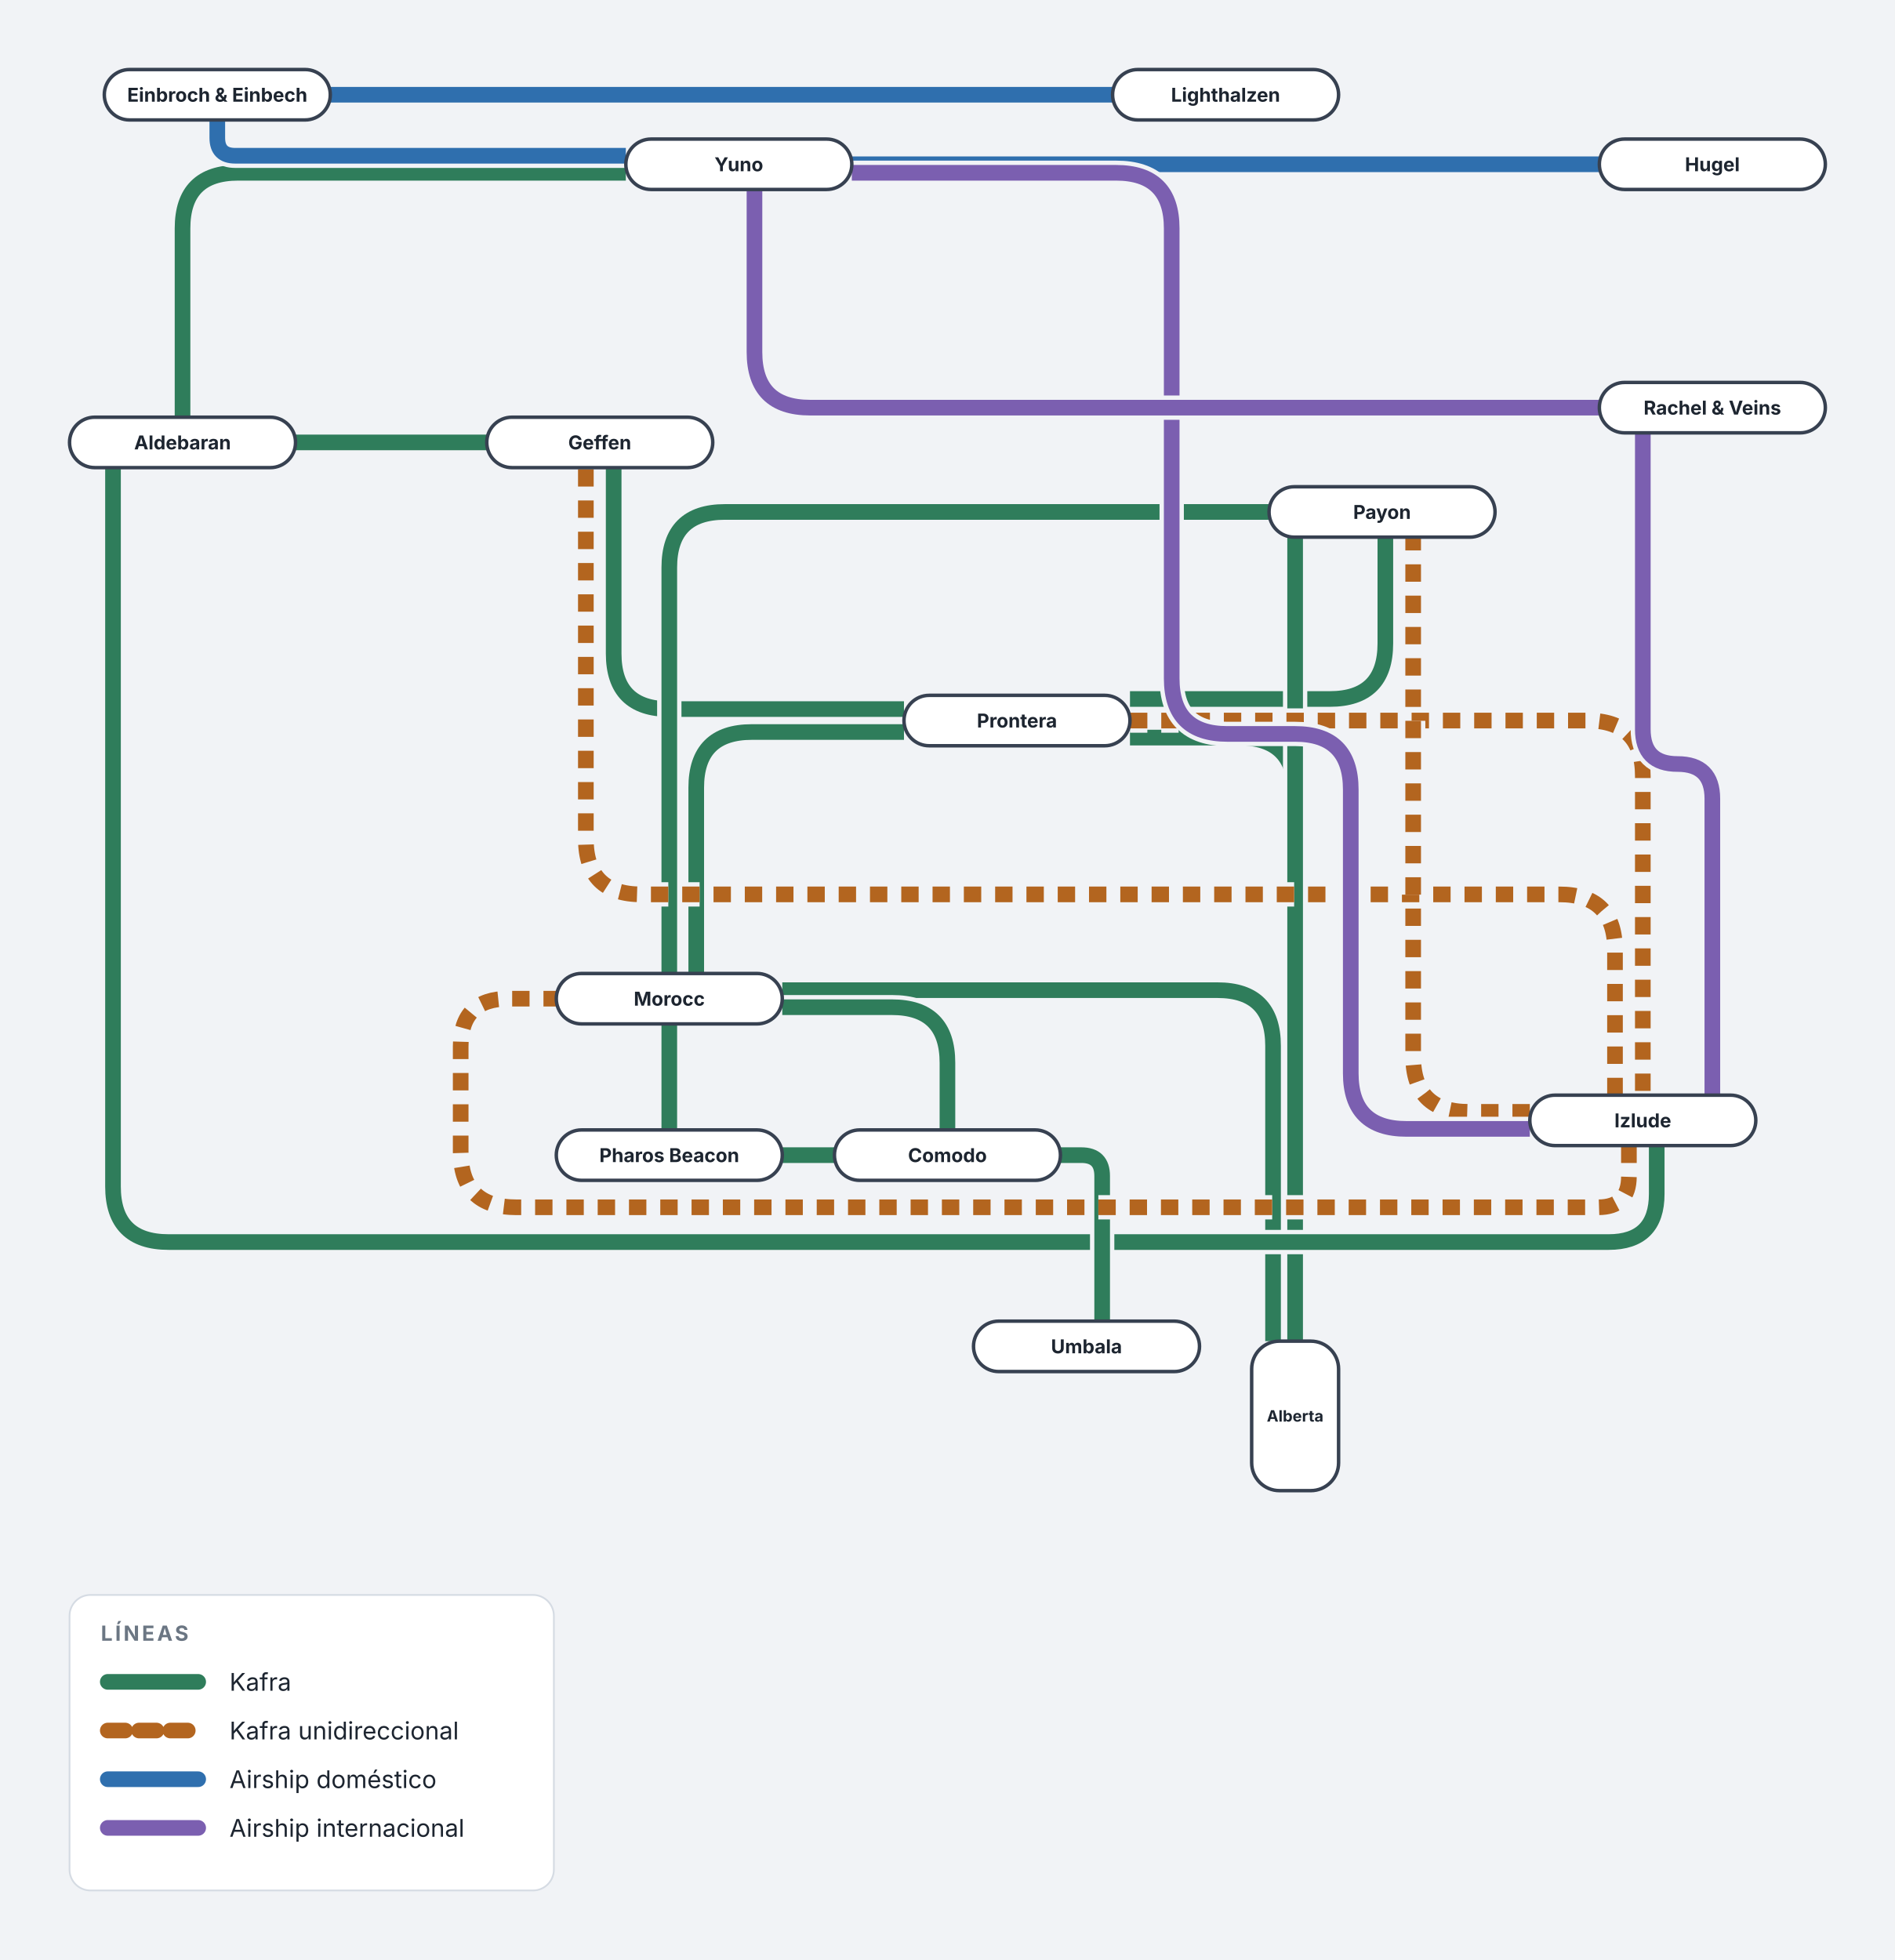
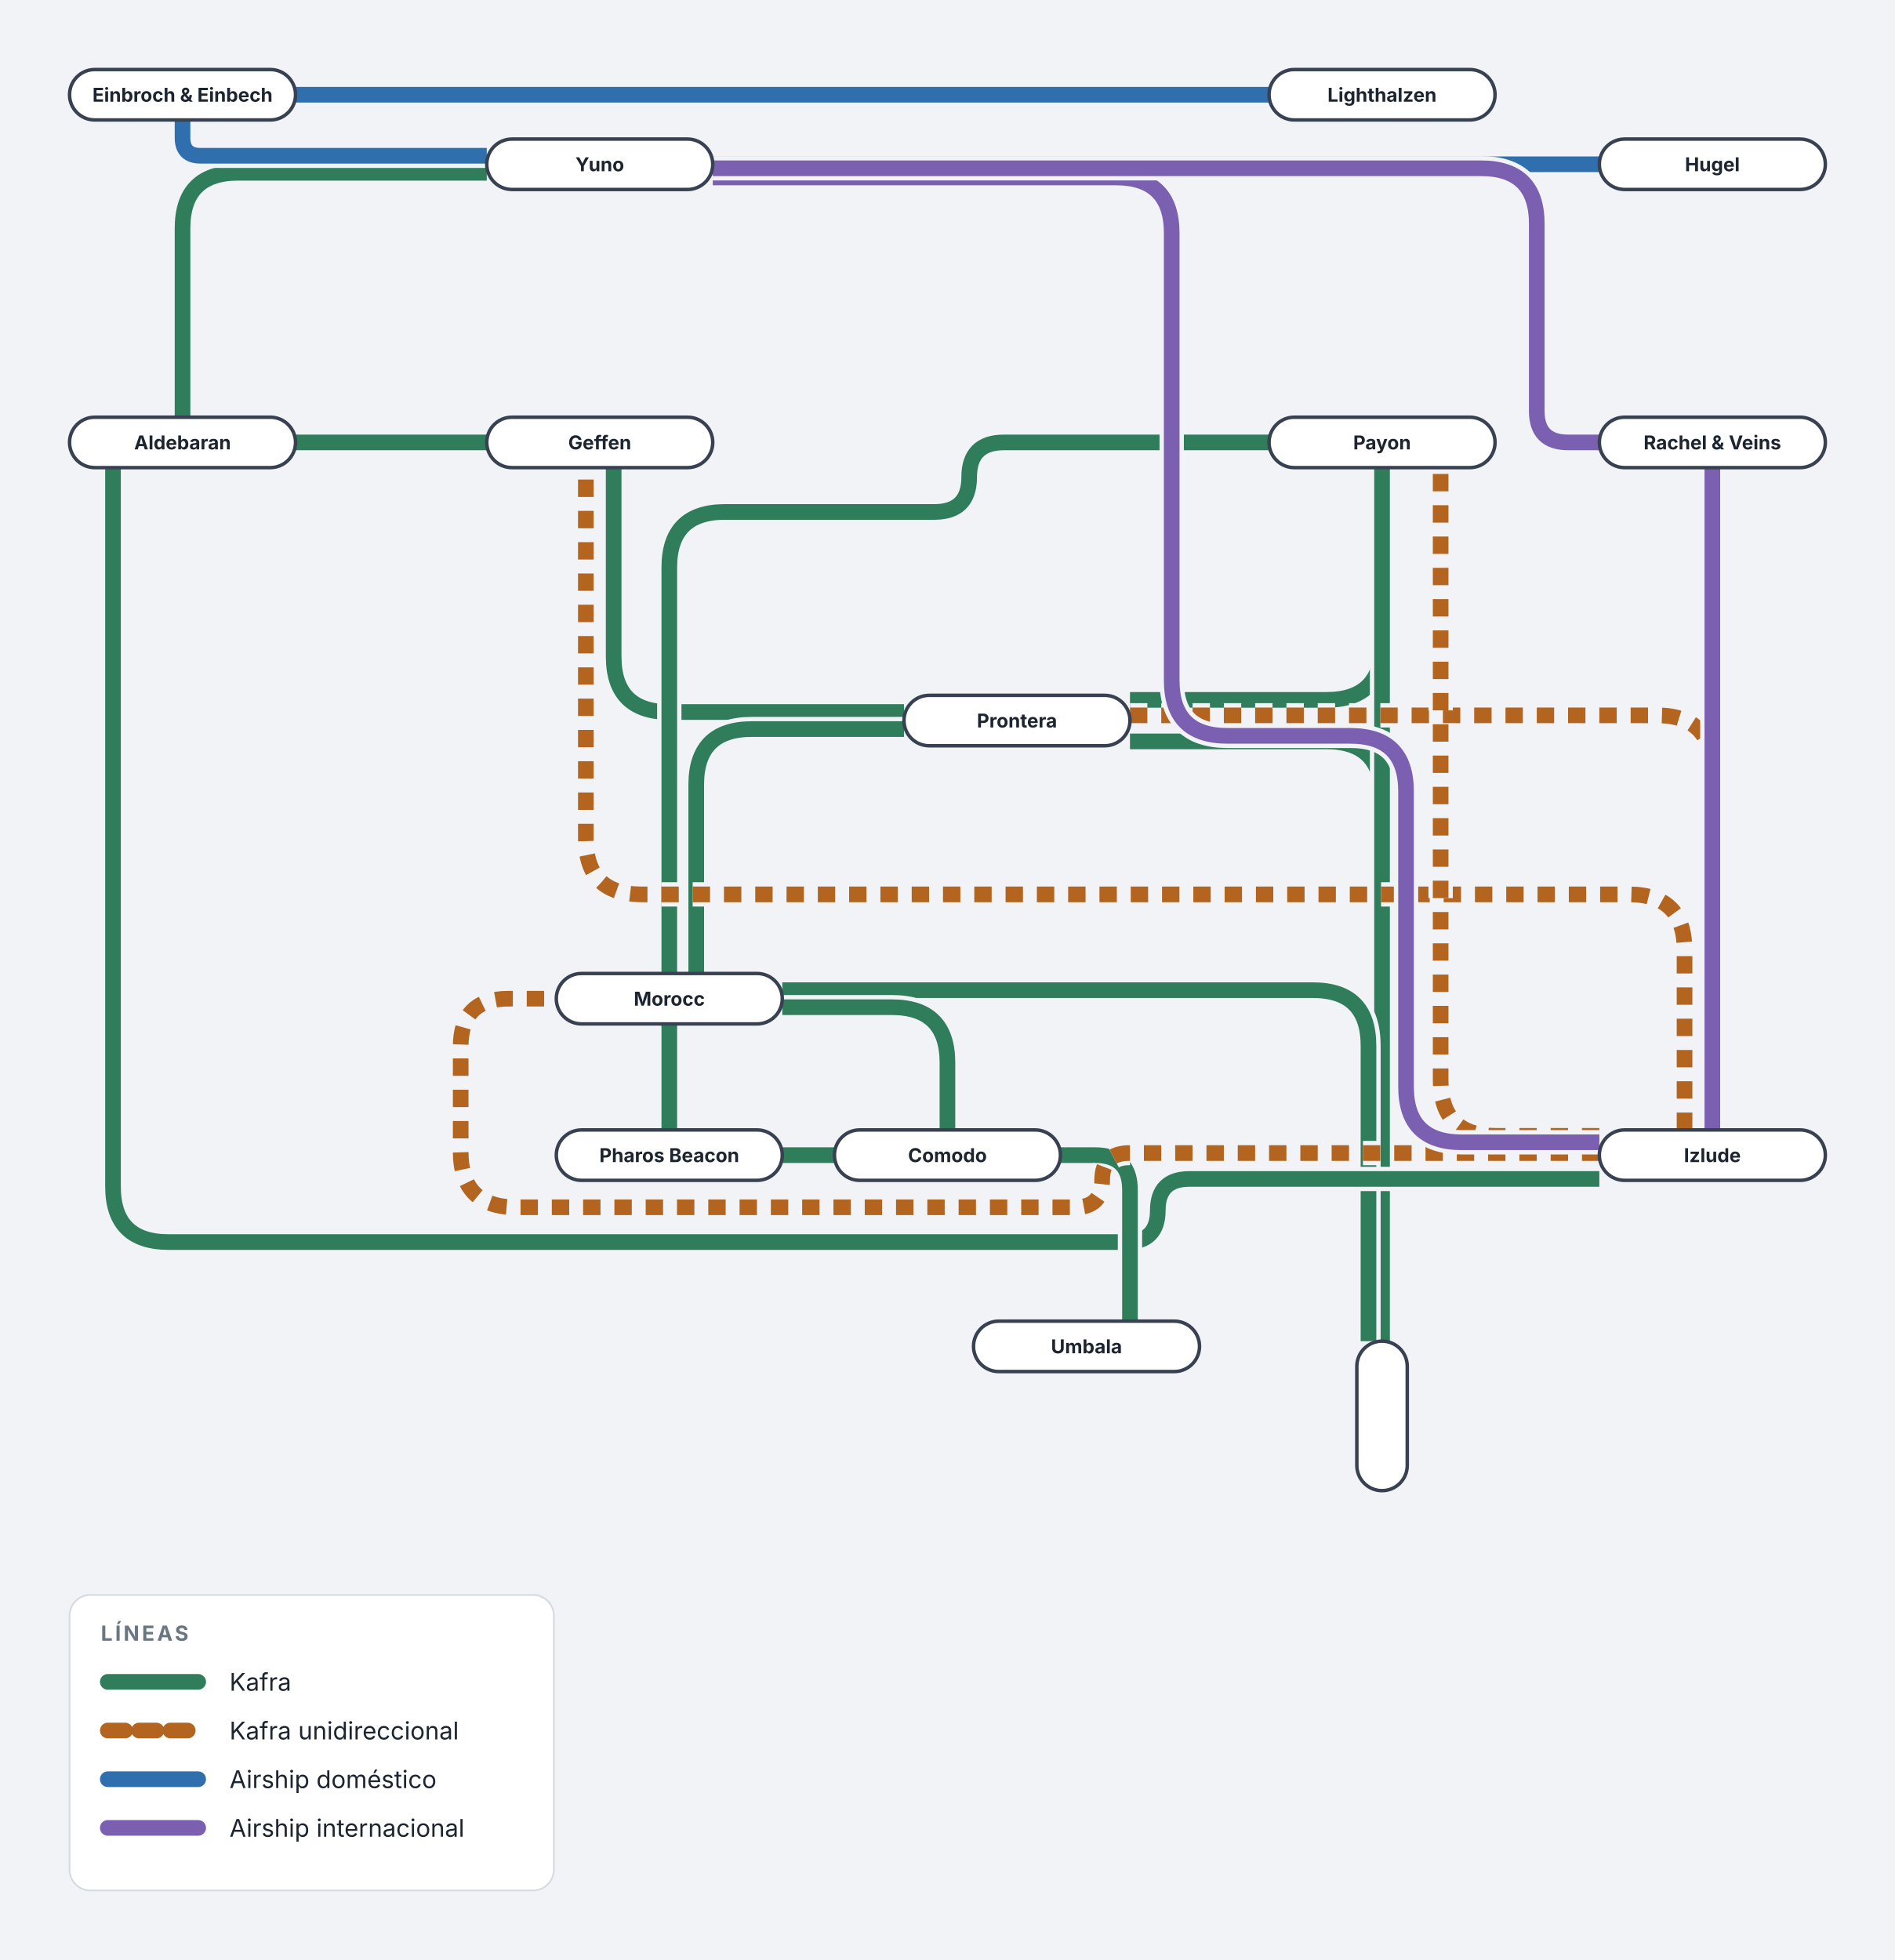
<svg xmlns="http://www.w3.org/2000/svg" viewBox="135 45.5 1090 1127.5" width="1090" height="1127.5" class="linemap lm-root lm-theme-minimal" data-theme="minimal" font-family="Inter, 'Helvetica Neue', Helvetica, Arial, sans-serif" fill="#1d2530">
  <style>
.lm-root{font-family:Inter, 'Helvetica Neue', Helvetica, Arial, sans-serif;fill:#1d2530}
.lm-bg{fill:#f1f3f6}
.lm-group-box{fill:#e4e8ee;stroke:#d3d9e1;stroke-width:1}
.lm-group-title{fill:#3d4855;font-weight:700}
.lm-shape{fill:#ffffff;stroke:#d5dbe3;stroke-width:1.25;stroke-linejoin:round}
.lm-shape-line{fill:none;stroke:#d5dbe3;stroke-width:1.25}
.lm-sheen{stroke:none;pointer-events:none}
.lm-group-tab{fill:#3d4855;stroke:none}
.lm-group-title-tab{fill:#f1f3f6;font-weight:600}
.lm-person{fill:#4f5b69;stroke:none}
.lm-label{fill:#1d2530;font-weight:500}
.lm-halo{stroke:#f1f3f6}
.lm-halo-in{stroke:#ffffff}
.lm-note-box{fill:#fafbfc;stroke:#e1e6ec;stroke-width:1}
.lm-note-text{fill:#6b7683;font-style:italic}
.lm-note-link{fill:none;stroke:#b4bcc6;stroke-width:1.2;stroke-dasharray:5 4}
.lm-casing{fill:none;stroke:#f1f3f6;stroke-linejoin:round}
.lm-casing-in{stroke:#ffffff}
.lm-strand{fill:none;stroke-linejoin:round}
.lm-edge-label-box{fill:#ffffff;stroke:#d5dbe3;stroke-width:1}
.lm-edge-label{fill:#1d2530;font-weight:600}
.lm-legend-box{fill:#ffffff;stroke:#d5dbe3;stroke-width:1}
.lm-legend-title{fill:#6b7683;font-weight:700;letter-spacing:0.12em}
.lm-legend-text{fill:#1d2530}
</style>
  <defs>
    <linearGradient id="lm-sheen-minimal-60" x1="0" y1="0" x2="0" y2="1">
      <stop offset="0" stop-color="#f1f4f8" stop-opacity="1" />
      <stop offset="0.6" stop-color="#f1f4f8" stop-opacity="0" />
    </linearGradient>
    <linearGradient id="lm-sheen-minimal-50" x1="0" y1="0" x2="0" y2="1">
      <stop offset="0" stop-color="#f1f4f8" stop-opacity="1" />
      <stop offset="0.5" stop-color="#f1f4f8" stop-opacity="0" />
    </linearGradient>
  </defs>
  <rect x="135" y="45.5" width="1090" height="1127.5" class="lm-bg" fill="#f1f3f6" />
  <g class="edge" data-from="prontera" data-to="geffen" data-lines="K">
-     <path d="M655,453.4 L520,453.4 Q488,453.4 488,421.4 L488,314.5" class="lm-casing" stroke-width="14" />
-     <path d="M655,453.4 L520,453.4 Q488,453.4 488,421.4 L488,314.5" class="lm-strand" stroke="#2f7d5b" stroke-width="9" data-line="K" />
+     <path d="M655,455.1 L520,455.1 Q488,455.1 488,423.1 L488,314.5" class="lm-casing" stroke-width="14" />
+     <path d="M655,455.1 L520,455.1 Q488,455.1 488,423.1 L488,314.5" class="lm-strand" stroke="#2f7d5b" stroke-width="9" data-line="K" />
    <g class="lm-marks" data-line="K">
      <polygon points="488,320.5 485.3,330.9 490.7,330.9" fill="#ffffff" />
    </g>
  </g>
  <g class="edge" data-from="prontera" data-to="payon" data-lines="K">
-     <path d="M785,447.6 L899.9,447.6 Q931.9,447.6 931.9,415.6 L931.9,354.5" class="lm-casing" stroke-width="14" />
-     <path d="M785,447.6 L899.9,447.6 Q931.9,447.6 931.9,415.6 L931.9,354.5" class="lm-strand" stroke="#2f7d5b" stroke-width="9" data-line="K" />
-     <g class="lm-marks" data-line="K">
-       <polygon points="931.9,360.5 929.2,370.9 934.6,370.9" fill="#ffffff" />
+     <path d="M785,448.1 L898,448.1 Q930,448.1 930,416.1 L930,314.5" class="lm-casing" stroke-width="14" />
+     <path d="M785,448.1 L898,448.1 Q930,448.1 930,416.1 L930,314.5" class="lm-strand" stroke="#2f7d5b" stroke-width="9" data-line="K" />
+     <g class="lm-marks" data-line="K">
+       <polygon points="930,320.5 927.3,330.9 932.7,330.9" fill="#ffffff" />
    </g>
  </g>
  <g class="edge" data-from="prontera" data-to="morocc" data-lines="K">
-     <path d="M655,466.6 L567.5,466.6 Q535.5,466.6 535.5,498.6 L535.5,605.5" class="lm-casing" stroke-width="14" />
-     <path d="M655,466.6 L567.5,466.6 Q535.5,466.6 535.5,498.6 L535.5,605.5" class="lm-strand" stroke="#2f7d5b" stroke-width="9" data-line="K" />
+     <path d="M655,464.9 L567.5,464.9 Q535.5,464.9 535.5,496.9 L535.5,605.5" class="lm-casing" stroke-width="14" />
+     <path d="M655,464.9 L567.5,464.9 Q535.5,464.9 535.5,496.9 L535.5,605.5" class="lm-strand" stroke="#2f7d5b" stroke-width="9" data-line="K" />
    <g class="lm-marks" data-line="K">
      <polygon points="535.5,599.5 538.2,589.2 532.8,589.2" fill="#ffffff" />
    </g>
  </g>
  <g class="edge" data-from="prontera" data-to="alberta" data-lines="K">
-     <path d="M785,469.8 L848,469.8 Q880,469.8 880,501.8 L880,817" class="lm-casing" stroke-width="14" />
-     <path d="M785,469.8 L848,469.8 Q880,469.8 880,501.8 L880,817" class="lm-strand" stroke="#2f7d5b" stroke-width="9" data-line="K" />
-     <g class="lm-marks" data-line="K">
-       <polygon points="880,811 882.7,800.7 877.3,800.7" fill="#ffffff" />
-       <polygon points="880,571 882.7,560.7 877.3,560.7" fill="#ffffff" />
+     <path d="M785,472 L898,472 Q930,472 930,504 L930,817" class="lm-casing" stroke-width="14" />
+     <path d="M785,472 L898,472 Q930,472 930,504 L930,817" class="lm-strand" stroke="#2f7d5b" stroke-width="9" data-line="K" />
+     <g class="lm-marks" data-line="K">
+       <polygon points="930,811 932.7,800.7 927.3,800.7" fill="#ffffff" />
+       <polygon points="930,571 932.7,560.7 927.3,560.7" fill="#ffffff" />
    </g>
  </g>
  <g class="edge" data-from="alberta" data-to="payon" data-lines="K">
-     <path d="M880,817 L880,354.5" class="lm-casing" stroke-width="14" />
-     <path d="M880,817 L880,354.5" class="lm-strand" stroke="#2f7d5b" stroke-width="9" data-line="K" />
-     <g class="lm-marks" data-line="K">
-       <polygon points="880,360.5 877.3,370.9 882.7,370.9" fill="#ffffff" />
-       <polygon points="880,600.5 877.3,610.8 882.7,610.8" fill="#ffffff" />
+     <path d="M930,817 L930,314.5" class="lm-casing" stroke-width="14" />
+     <path d="M930,817 L930,314.5" class="lm-strand" stroke="#2f7d5b" stroke-width="9" data-line="K" />
+     <g class="lm-marks" data-line="K">
+       <polygon points="930,320.5 927.3,330.9 932.7,330.9" fill="#ffffff" />
+       <polygon points="930,560.5 927.3,570.8 932.7,570.8" fill="#ffffff" />
    </g>
  </g>
  <g class="edge" data-from="alberta" data-to="morocc" data-lines="K">
-     <path d="M867.3,817 L867.3,647.1 Q867.3,615.1 835.3,615.1 L585,615.1" class="lm-casing" stroke-width="14" />
-     <path d="M867.3,817 L867.3,647.1 Q867.3,615.1 835.3,615.1 L585,615.1" class="lm-strand" stroke="#2f7d5b" stroke-width="9" data-line="K" />
+     <path d="M922.2,817 L922.2,647.1 Q922.2,615.1 890.2,615.1 L585,615.1" class="lm-casing" stroke-width="14" />
+     <path d="M922.2,817 L922.2,647.1 Q922.2,615.1 890.2,615.1 L585,615.1" class="lm-strand" stroke="#2f7d5b" stroke-width="9" data-line="K" />
    <g class="lm-marks" data-line="K">
      <polygon points="591,615.1 601.3,617.8 601.3,612.4" fill="#ffffff" />
+       <polygon points="831,615.1 841.4,617.8 841.4,612.4" fill="#ffffff" />
    </g>
  </g>
  <g class="edge" data-from="geffen" data-to="aldebaran" data-lines="K">
    <path d="M415,300 L305,300" class="lm-casing" stroke-width="14" />
    <path d="M415,300 L305,300" class="lm-strand" stroke="#2f7d5b" stroke-width="9" data-line="K" />
    <g class="lm-marks" data-line="K">
      <polygon points="311,300 321.4,302.7 321.4,297.3" fill="#ffffff" />
    </g>
  </g>
  <g class="edge" data-from="aldebaran" data-to="izlude" data-lines="K">
-     <path d="M200,314.5 L200,728 Q200,760 232,760 L1060.3,760 Q1088,760 1088,732.3 L1088,704.5" class="lm-casing" stroke-width="14" />
-     <path d="M200,314.5 L200,728 Q200,760 232,760 L1060.3,760 Q1088,760 1088,732.3 L1088,704.5" class="lm-strand" stroke="#2f7d5b" stroke-width="9" data-line="K" />
+     <path d="M200,314.5 L200,728 Q200,760 232,760 L782.8,760 Q801,760 801,741.8 L801,741.8 Q801,723.7 819.2,723.7 L1055,723.7" class="lm-casing" stroke-width="14" />
+     <path d="M200,314.5 L200,728 Q200,760 232,760 L782.8,760 Q801,760 801,741.8 L801,741.8 Q801,723.7 819.2,723.7 L1055,723.7" class="lm-strand" stroke="#2f7d5b" stroke-width="9" data-line="K" />
    <g class="lm-marks" data-line="K">
      <polygon points="200,523.9 202.7,513.6 197.3,513.6" fill="#ffffff" />
-       <polygon points="447.7,760 437.3,757.3 437.3,762.7" fill="#ffffff" />
-       <polygon points="649.2,760 638.8,757.3 638.8,762.7" fill="#ffffff" />
-       <polygon points="850.7,760 840.3,757.3 840.3,762.7" fill="#ffffff" />
-       <polygon points="1088,710.5 1085.3,720.8 1090.7,720.8" fill="#ffffff" />
+       <polygon points="419.2,760 408.8,757.3 408.8,762.7" fill="#ffffff" />
+       <polygon points="592.2,760 581.8,757.3 581.8,762.7" fill="#ffffff" />
+       <polygon points="1049,723.7 1038.7,721 1038.7,726.4" fill="#ffffff" />
    </g>
  </g>
  <g class="edge" data-from="aldebaran" data-to="yuno" data-lines="K">
-     <path d="M240,285.5 L240,176.9 Q240,144.9 272,144.9 L495,144.9" class="lm-casing" stroke-width="14" />
-     <path d="M240,285.5 L240,176.9 Q240,144.9 272,144.9 L495,144.9" class="lm-strand" stroke="#2f7d5b" stroke-width="9" data-line="K" />
-     <g class="lm-marks" data-line="K">
-       <polygon points="489,144.9 478.7,142.2 478.7,147.6" fill="#ffffff" />
+     <path d="M240,285.5 L240,176.9 Q240,144.9 272,144.9 L415,144.9" class="lm-casing" stroke-width="14" />
+     <path d="M240,285.5 L240,176.9 Q240,144.9 272,144.9 L415,144.9" class="lm-strand" stroke="#2f7d5b" stroke-width="9" data-line="K" />
+     <g class="lm-marks" data-line="K">
+       <polygon points="409,144.9 398.7,142.2 398.7,147.6" fill="#ffffff" />
    </g>
  </g>
  <g class="edge" data-from="comodo" data-to="morocc" data-lines="K">
    <path d="M680,695.5 L680,656.9 Q680,624.9 648,624.9 L585,624.9" class="lm-casing" stroke-width="14" />
    <path d="M680,695.5 L680,656.9 Q680,624.9 648,624.9 L585,624.9" class="lm-strand" stroke="#2f7d5b" stroke-width="9" data-line="K" />
    <g class="lm-marks" data-line="K">
      <polygon points="591,624.9 601.3,627.6 601.3,622.2" fill="#ffffff" />
    </g>
  </g>
  <g class="edge" data-from="comodo" data-to="umbala" data-lines="K">
-     <path d="M745,710 L757,710 Q769,710 769,722 L769,805.5" class="lm-casing" stroke-width="14" />
-     <path d="M745,710 L757,710 Q769,710 769,722 L769,805.5" class="lm-strand" stroke="#2f7d5b" stroke-width="9" data-line="K" />
-     <g class="lm-marks" data-line="K">
-       <polygon points="769,799.5 771.7,789.2 766.3,789.2" fill="#ffffff" />
+     <path d="M745,710 L765,710 Q785,710 785,730 L785,805.5" class="lm-casing" stroke-width="14" />
+     <path d="M745,710 L765,710 Q785,710 785,730 L785,805.5" class="lm-strand" stroke="#2f7d5b" stroke-width="9" data-line="K" />
+     <g class="lm-marks" data-line="K">
+       <polygon points="785,799.5 787.7,789.2 782.3,789.2" fill="#ffffff" />
    </g>
  </g>
  <g class="edge" data-from="morocc" data-to="payon" data-lines="K">
-     <path d="M520,605.5 L520,372 Q520,340 552,340 L865,340" class="lm-casing" stroke-width="14" />
-     <path d="M520,605.5 L520,372 Q520,340 552,340 L865,340" class="lm-strand" stroke="#2f7d5b" stroke-width="9" data-line="K" />
-     <g class="lm-marks" data-line="K">
-       <polygon points="859,340 848.7,337.3 848.7,342.7" fill="#ffffff" />
-       <polygon points="619,340 608.7,337.3 608.7,342.7" fill="#ffffff" />
+     <path d="M520,605.5 L520,372 Q520,340 552,340 L672.5,340 Q692.5,340 692.5,320 L692.5,320 Q692.5,300 712.5,300 L865,300" class="lm-casing" stroke-width="14" />
+     <path d="M520,605.5 L520,372 Q520,340 552,340 L672.5,340 Q692.5,340 692.5,320 L692.5,320 Q692.5,300 712.5,300 L865,300" class="lm-strand" stroke="#2f7d5b" stroke-width="9" data-line="K" />
+     <g class="lm-marks" data-line="K">
+       <polygon points="859,300 848.7,297.3 848.7,302.7" fill="#ffffff" />
    </g>
  </g>
  <g class="edge" data-from="comodo" data-to="cmd_fild07" data-lines="K">
    <path d="M615,710 L585,710" class="lm-casing" stroke-width="14" />
    <path d="M615,710 L585,710" class="lm-strand" stroke="#2f7d5b" stroke-width="9" data-line="K" />
    <g class="lm-marks" data-line="K">
      <polygon points="591,710 601.3,712.7 601.3,707.3" fill="#ffffff" />
    </g>
  </g>
  <g class="edge" data-from="morocc" data-to="cmd_fild07" data-lines="K">
    <path d="M520,634.5 L520,695.5" class="lm-casing" stroke-width="14" />
    <path d="M520,634.5 L520,695.5" class="lm-strand" stroke="#2f7d5b" stroke-width="9" data-line="K" />
    <g class="lm-marks" data-line="K">
      <polygon points="520,689.5 522.7,679.2 517.3,679.2" fill="#ffffff" />
    </g>
  </g>
  <g class="edge" data-from="prontera" data-to="izlude" data-lines="KO">
-     <path d="M785,460 L1048,460 Q1080,460 1080,492 L1080,675.5" class="lm-casing" stroke-width="14" />
-     <path d="M785,460 L1048,460 Q1080,460 1080,492 L1080,675.5" class="lm-strand" stroke="#b3651f" stroke-width="9" data-line="KO" />
+     <path d="M785,457 L1088,457 Q1120,457 1120,489 L1120,695.5" class="lm-casing" stroke-width="14" />
+     <path d="M785,457 L1088,457 Q1120,457 1120,489 L1120,695.5" class="lm-strand" stroke="#b3651f" stroke-width="9" data-line="KO" />
    <g class="lm-marks" data-line="KO">
-       <polygon points="919.2,460 908.8,457.3 908.8,462.7" fill="#ffffff" />
-       <polygon points="1080,669.5 1082.7,659.2 1077.3,659.2" fill="#ffffff" />
+       <polygon points="939.2,457 928.8,454.3 928.8,459.7" fill="#ffffff" />
+       <polygon points="1120,689.5 1122.7,679.2 1117.3,679.2" fill="#ffffff" />
    </g>
  </g>
  <g class="edge" data-from="izlude" data-to="geffen" data-lines="KO">
-     <path d="M1064,675.5 L1064,592 Q1064,560 1032,560 L504,560 Q472,560 472,528 L472,314.5" class="lm-casing" stroke-width="14" />
-     <path d="M1064,675.5 L1064,592 Q1064,560 1032,560 L504,560 Q472,560 472,528 L472,314.5" class="lm-strand" stroke="#b3651f" stroke-width="9" data-line="KO" />
+     <path d="M1104,695.5 L1104,592 Q1104,560 1072,560 L504,560 Q472,560 472,528 L472,314.5" class="lm-casing" stroke-width="14" />
+     <path d="M1104,695.5 L1104,592 Q1104,560 1072,560 L504,560 Q472,560 472,528 L472,314.5" class="lm-strand" stroke="#b3651f" stroke-width="9" data-line="KO" />
    <g class="lm-marks" data-line="KO">
-       <polygon points="847.8,560 858.2,562.7 858.2,557.3" fill="#ffffff" />
-       <polygon points="677.8,560 688.2,562.7 688.2,557.3" fill="#ffffff" />
+       <polygon points="874.5,560 884.8,562.7 884.8,557.3" fill="#ffffff" />
+       <polygon points="691.2,560 701.5,562.7 701.5,557.3" fill="#ffffff" />
      <polygon points="472,320.5 469.3,330.9 474.7,330.9" fill="#ffffff" />
    </g>
  </g>
  <g class="edge" data-from="izlude" data-to="payon" data-lines="KO">
-     <path d="M1015,685.1 L979.9,685.1 Q947.9,685.1 947.9,653.1 L947.9,354.5" class="lm-casing" stroke-width="14" />
-     <path d="M1015,685.1 L979.9,685.1 Q947.9,685.1 947.9,653.1 L947.9,354.5" class="lm-strand" stroke="#b3651f" stroke-width="9" data-line="KO" />
+     <path d="M1055,698.9 L995.7,698.9 Q963.7,698.9 963.7,666.9 L963.7,314.5" class="lm-casing" stroke-width="14" />
+     <path d="M1055,698.9 L995.7,698.9 Q963.7,698.9 963.7,666.9 L963.7,314.5" class="lm-strand" stroke="#b3651f" stroke-width="9" data-line="KO" />
    <g class="lm-marks" data-line="KO">
-       <polygon points="947.9,360.5 945.2,370.9 950.6,370.9" fill="#ffffff" />
-       <polygon points="947.9,600.5 945.2,610.8 950.6,610.8" fill="#ffffff" />
+       <polygon points="963.7,320.5 961,330.9 966.4,330.9" fill="#ffffff" />
+       <polygon points="963.7,560.5 961,570.8 966.4,570.8" fill="#ffffff" />
    </g>
  </g>
  <g class="edge" data-from="izlude" data-to="morocc" data-lines="KO">
-     <path d="M1072,704.5 L1072,722.3 Q1072,740 1054.3,740 L432,740 Q400,740 400,708 L400,647.5 Q400,620 427.5,620 L455,620" class="lm-casing" stroke-width="14" />
-     <path d="M1072,704.5 L1072,722.3 Q1072,740 1054.3,740 L432,740 Q400,740 400,708 L400,647.5 Q400,620 427.5,620 L455,620" class="lm-strand" stroke="#b3651f" stroke-width="9" data-line="KO" />
+     <path d="M1055,708.8 L784.6,708.8 Q769,708.8 769,724.4 L769,724.4 Q769,740 753.4,740 L432,740 Q400,740 400,708 L400,647.5 Q400,620 427.5,620 L455,620" class="lm-casing" stroke-width="14" />
+     <path d="M1055,708.8 L784.6,708.8 Q769,708.8 769,724.4 L769,724.4 Q769,740 753.4,740 L432,740 Q400,740 400,708 L400,647.5 Q400,620 427.5,620 L455,620" class="lm-strand" stroke="#b3651f" stroke-width="9" data-line="KO" />
    <g class="lm-marks" data-line="KO">
-       <polygon points="829.2,740 839.5,742.7 839.5,737.3" fill="#ffffff" />
-       <polygon points="632.5,740 642.8,742.7 642.8,737.3" fill="#ffffff" />
+       <polygon points="925.3,708.8 935.7,711.5 935.7,706.1" fill="#ffffff" />
+       <polygon points="579.3,740 589.7,742.7 589.7,737.3" fill="#ffffff" />
      <polygon points="449,620 438.7,617.3 438.7,622.7" fill="#ffffff" />
    </g>
  </g>
  <g class="edge" data-from="yuno" data-to="einbroch" data-lines="AD">
-     <path d="M495,135.1 L270.3,135.1 Q260,135.1 260,124.8 L260,114.5" class="lm-casing" stroke-width="14" />
-     <path d="M495,135.1 L270.3,135.1 Q260,135.1 260,124.8 L260,114.5" class="lm-strand" stroke="#2f6fae" stroke-width="9" data-line="AD" />
+     <path d="M415,135.1 L250.3,135.1 Q240,135.1 240,124.8 L240,114.5" class="lm-casing" stroke-width="14" />
+     <path d="M415,135.1 L250.3,135.1 Q240,135.1 240,124.8 L240,114.5" class="lm-strand" stroke="#2f6fae" stroke-width="9" data-line="AD" />
  </g>
  <g class="edge" data-from="einbroch" data-to="lighthalzen" data-lines="AD">
-     <path d="M325,100 L775,100" class="lm-casing" stroke-width="14" />
-     <path d="M325,100 L775,100" class="lm-strand" stroke="#2f6fae" stroke-width="9" data-line="AD" />
+     <path d="M305,100 L865,100" class="lm-casing" stroke-width="14" />
+     <path d="M305,100 L865,100" class="lm-strand" stroke="#2f6fae" stroke-width="9" data-line="AD" />
    <g class="lm-marks" data-line="AD">
-       <polygon points="769,100 758.7,97.3 758.7,102.7" fill="#ffffff" />
-       <polygon points="529,100 518.7,97.3 518.7,102.7" fill="#ffffff" />
+       <polygon points="859,100 848.7,97.3 848.7,102.7" fill="#ffffff" />
+       <polygon points="619,100 608.7,97.3 608.7,102.7" fill="#ffffff" />
+       <polygon points="379,100 368.7,97.3 368.7,102.7" fill="#ffffff" />
    </g>
  </g>
  <g class="edge" data-from="yuno" data-to="hugel" data-lines="AD">
-     <path d="M625,140 L1055,140" class="lm-casing" stroke-width="14" />
-     <path d="M625,140 L1055,140" class="lm-strand" stroke="#2f6fae" stroke-width="9" data-line="AD" />
+     <path d="M545,140 L1055,140" class="lm-casing" stroke-width="14" />
+     <path d="M545,140 L1055,140" class="lm-strand" stroke="#2f6fae" stroke-width="9" data-line="AD" />
    <g class="lm-marks" data-line="AD">
      <polygon points="1049,140 1038.7,137.3 1038.7,142.7" fill="#ffffff" />
      <polygon points="809,140 798.7,137.3 798.7,142.7" fill="#ffffff" />
+       <polygon points="569,140 558.7,137.3 558.7,142.7" fill="#ffffff" />
    </g>
  </g>
  <g class="edge" data-from="izlude" data-to="yuno" data-lines="AI">
-     <path d="M1015,694.9 L944,694.9 Q912,694.9 912,662.9 L912,499.7 Q912,467.7 880,467.7 L841,467.7 Q809,467.7 809,435.7 L809,176.9 Q809,144.9 777,144.9 L625,144.9" class="lm-casing" stroke-width="14" />
-     <path d="M1015,694.9 L944,694.9 Q912,694.9 912,662.9 L912,499.7 Q912,467.7 880,467.7 L841,467.7 Q809,467.7 809,435.7 L809,176.9 Q809,144.9 777,144.9 L625,144.9" class="lm-strand" stroke="#7b5fb0" stroke-width="9" data-line="AI" />
+     <path d="M1055,702.6 L975.8,702.6 Q943.8,702.6 943.8,670.6 L943.8,500.8 Q943.8,468.8 911.8,468.8 L841,468.8 Q809,468.8 809,436.8 L809,179.6 Q809,147.6 777,147.6 L545,147.6" class="lm-casing" stroke-width="14" />
+     <path d="M1055,702.6 L975.8,702.6 Q943.8,702.6 943.8,670.6 L943.8,500.8 Q943.8,468.8 911.8,468.8 L841,468.8 Q809,468.8 809,436.8 L809,179.6 Q809,147.6 777,147.6 L545,147.6" class="lm-strand" stroke="#7b5fb0" stroke-width="9" data-line="AI" />
    <g class="lm-marks" data-line="AI">
-       <polygon points="809,301.1 806.3,311.5 811.7,311.5" fill="#ffffff" />
-       <polygon points="631,144.9 641.3,147.6 641.3,142.2" fill="#ffffff" />
+       <polygon points="551,147.6 561.4,150.3 561.4,144.9" fill="#ffffff" />
    </g>
  </g>
  <g class="edge" data-from="yuno" data-to="rachel" data-lines="AI">
-     <path d="M569,154.5 L569,248 Q569,280 601,280 L1055,280" class="lm-casing" stroke-width="14" />
-     <path d="M569,154.5 L569,248 Q569,280 601,280 L1055,280" class="lm-strand" stroke="#7b5fb0" stroke-width="9" data-line="AI" />
+     <path d="M545,142.3 L987,142.3 Q1019,142.3 1019,174.3 L1019,282 Q1019,300 1037,300 L1055,300" class="lm-casing" stroke-width="14" />
+     <path d="M545,142.3 L987,142.3 Q1019,142.3 1019,174.3 L1019,282 Q1019,300 1037,300 L1055,300" class="lm-strand" stroke="#7b5fb0" stroke-width="9" data-line="AI" />
    <g class="lm-marks" data-line="AI">
-       <polygon points="1049,280 1038.7,277.3 1038.7,282.7" fill="#ffffff" />
-       <polygon points="809,280 798.7,277.3 798.7,282.7" fill="#ffffff" />
+       <polygon points="768.7,142.3 758.3,139.6 758.3,145" fill="#ffffff" />
    </g>
  </g>
  <g class="edge" data-from="rachel" data-to="izlude" data-lines="AI">
-     <path d="M1080,294.5 L1080,465 Q1080,485 1100,485 L1100,485 Q1120,485 1120,505 L1120,675.5" class="lm-casing" stroke-width="14" />
-     <path d="M1080,294.5 L1080,465 Q1080,485 1100,485 L1100,485 Q1120,485 1120,505 L1120,675.5" class="lm-strand" stroke="#7b5fb0" stroke-width="9" data-line="AI" />
+     <path d="M1120,314.5 L1120,695.5" class="lm-casing" stroke-width="14" />
+     <path d="M1120,314.5 L1120,695.5" class="lm-strand" stroke="#7b5fb0" stroke-width="9" data-line="AI" />
    <g class="lm-marks" data-line="AI">
-       <polygon points="1120,669.5 1122.7,659.2 1117.3,659.2" fill="#ffffff" />
+       <polygon points="1120,689.5 1122.7,679.2 1117.3,679.2" fill="#ffffff" />
+       <polygon points="1120,449.5 1122.7,439.2 1117.3,439.2" fill="#ffffff" />
    </g>
  </g>
  <g class="node" id="prontera" data-label="Prontera" data-shape="box">
    <rect x="655" y="445.5" width="130" height="29" rx="14.5" class="lm-shape" />
    <rect x="655" y="445.5" width="130" height="29" rx="14.5" class="lm-sheen" fill="url(#lm-sheen-minimal-60)" />
    <text font-size="11" text-anchor="middle" dominant-baseline="central" class="lm-label">
      <tspan x="720" y="460">Prontera</tspan>
    </text>
  </g>
  <g class="node" id="izlude" data-label="Izlude" data-shape="box">
-     <rect x="1015" y="675.5" width="130" height="29" rx="14.5" class="lm-shape" />
-     <rect x="1015" y="675.5" width="130" height="29" rx="14.5" class="lm-sheen" fill="url(#lm-sheen-minimal-60)" />
-     <text font-size="11" text-anchor="middle" dominant-baseline="central" class="lm-label">
-       <tspan x="1080" y="690">Izlude</tspan>
-     </text>
-   </g>
-   <g class="node" id="alberta" data-label="Alberta" data-shape="box">
-     <rect x="855" y="817" width="50" height="86" rx="16" class="lm-shape" />
-     <rect x="855" y="817" width="50" height="86" rx="16" class="lm-sheen" fill="url(#lm-sheen-minimal-50)" />
-     <text font-size="9" text-anchor="middle" dominant-baseline="central" class="lm-label">
-       <tspan x="880" y="860">Alberta</tspan>
+     <rect x="1055" y="695.5" width="130" height="29" rx="14.5" class="lm-shape" />
+     <rect x="1055" y="695.5" width="130" height="29" rx="14.5" class="lm-sheen" fill="url(#lm-sheen-minimal-60)" />
+     <text font-size="11" text-anchor="middle" dominant-baseline="central" class="lm-label">
+       <tspan x="1120" y="710">Izlude</tspan>
+     </text>
+   </g>
+   <g class="node" id="alberta" data-label="" data-shape="box">
+     <rect x="915.5" y="817" width="29" height="86" rx="14.5" class="lm-shape" />
+     <rect x="915.5" y="817" width="29" height="86" rx="14.5" class="lm-sheen" fill="url(#lm-sheen-minimal-50)" />
+     <text font-size="11" text-anchor="middle" dominant-baseline="central" class="lm-label">
+       <tspan x="930" y="860" />
    </text>
  </g>
  <g class="node" id="geffen" data-label="Geffen" data-shape="box">
    <rect x="415" y="285.5" width="130" height="29" rx="14.5" class="lm-shape" />
    <rect x="415" y="285.5" width="130" height="29" rx="14.5" class="lm-sheen" fill="url(#lm-sheen-minimal-60)" />
    <text font-size="11" text-anchor="middle" dominant-baseline="central" class="lm-label">
      <tspan x="480" y="300">Geffen</tspan>
    </text>
  </g>
  <g class="node" id="payon" data-label="Payon" data-shape="box">
-     <rect x="865" y="325.5" width="130" height="29" rx="14.5" class="lm-shape" />
-     <rect x="865" y="325.5" width="130" height="29" rx="14.5" class="lm-sheen" fill="url(#lm-sheen-minimal-60)" />
-     <text font-size="11" text-anchor="middle" dominant-baseline="central" class="lm-label">
-       <tspan x="930" y="340">Payon</tspan>
+     <rect x="865" y="285.5" width="130" height="29" rx="14.5" class="lm-shape" />
+     <rect x="865" y="285.5" width="130" height="29" rx="14.5" class="lm-sheen" fill="url(#lm-sheen-minimal-60)" />
+     <text font-size="11" text-anchor="middle" dominant-baseline="central" class="lm-label">
+       <tspan x="930" y="300">Payon</tspan>
    </text>
  </g>
  <g class="node" id="morocc" data-label="Morocc" data-shape="box">
    <rect x="455" y="605.5" width="130" height="29" rx="14.5" class="lm-shape" />
    <rect x="455" y="605.5" width="130" height="29" rx="14.5" class="lm-sheen" fill="url(#lm-sheen-minimal-60)" />
    <text font-size="11" text-anchor="middle" dominant-baseline="central" class="lm-label">
      <tspan x="520" y="620">Morocc</tspan>
    </text>
  </g>
  <g class="node" id="comodo" data-label="Comodo" data-shape="box">
    <rect x="615" y="695.5" width="130" height="29" rx="14.5" class="lm-shape" />
    <rect x="615" y="695.5" width="130" height="29" rx="14.5" class="lm-sheen" fill="url(#lm-sheen-minimal-60)" />
    <text font-size="11" text-anchor="middle" dominant-baseline="central" class="lm-label">
      <tspan x="680" y="710">Comodo</tspan>
    </text>
  </g>
  <g class="node" id="umbala" data-label="Umbala" data-shape="box">
    <rect x="695" y="805.5" width="130" height="29" rx="14.5" class="lm-shape" />
    <rect x="695" y="805.5" width="130" height="29" rx="14.5" class="lm-sheen" fill="url(#lm-sheen-minimal-60)" />
    <text font-size="11" text-anchor="middle" dominant-baseline="central" class="lm-label">
      <tspan x="760" y="820">Umbala</tspan>
    </text>
  </g>
  <g class="node" id="aldebaran" data-label="Aldebaran" data-shape="box">
    <rect x="175" y="285.5" width="130" height="29" rx="14.5" class="lm-shape" />
    <rect x="175" y="285.5" width="130" height="29" rx="14.5" class="lm-sheen" fill="url(#lm-sheen-minimal-60)" />
    <text font-size="11" text-anchor="middle" dominant-baseline="central" class="lm-label">
      <tspan x="240" y="300">Aldebaran</tspan>
    </text>
  </g>
  <g class="node" id="cmd_fild07" data-label="Pharos Beacon" data-shape="box">
    <rect x="455" y="695.5" width="130" height="29" rx="14.5" class="lm-shape" />
    <rect x="455" y="695.5" width="130" height="29" rx="14.5" class="lm-sheen" fill="url(#lm-sheen-minimal-60)" />
    <text font-size="11" text-anchor="middle" dominant-baseline="central" class="lm-label">
      <tspan x="520" y="710">Pharos Beacon</tspan>
    </text>
  </g>
  <g class="node" id="yuno" data-label="Yuno" data-shape="box">
-     <rect x="495" y="125.5" width="130" height="29" rx="14.5" class="lm-shape" />
-     <rect x="495" y="125.5" width="130" height="29" rx="14.5" class="lm-sheen" fill="url(#lm-sheen-minimal-60)" />
-     <text font-size="11" text-anchor="middle" dominant-baseline="central" class="lm-label">
-       <tspan x="560" y="140">Yuno</tspan>
+     <rect x="415" y="125.5" width="130" height="29" rx="14.5" class="lm-shape" />
+     <rect x="415" y="125.5" width="130" height="29" rx="14.5" class="lm-sheen" fill="url(#lm-sheen-minimal-60)" />
+     <text font-size="11" text-anchor="middle" dominant-baseline="central" class="lm-label">
+       <tspan x="480" y="140">Yuno</tspan>
    </text>
  </g>
  <g class="node" id="einbroch" data-label="Einbroch &amp; Einbech" data-shape="box">
-     <rect x="195" y="85.5" width="130" height="29" rx="14.5" class="lm-shape" />
-     <rect x="195" y="85.5" width="130" height="29" rx="14.5" class="lm-sheen" fill="url(#lm-sheen-minimal-60)" />
-     <text font-size="11" text-anchor="middle" dominant-baseline="central" class="lm-label">
-       <tspan x="260" y="100">Einbroch &amp; Einbech</tspan>
+     <rect x="175" y="85.5" width="130" height="29" rx="14.5" class="lm-shape" />
+     <rect x="175" y="85.5" width="130" height="29" rx="14.5" class="lm-sheen" fill="url(#lm-sheen-minimal-60)" />
+     <text font-size="11" text-anchor="middle" dominant-baseline="central" class="lm-label">
+       <tspan x="240" y="100">Einbroch &amp; Einbech</tspan>
    </text>
  </g>
  <g class="node" id="lighthalzen" data-label="Lighthalzen" data-shape="box">
-     <rect x="775" y="85.5" width="130" height="29" rx="14.5" class="lm-shape" />
-     <rect x="775" y="85.5" width="130" height="29" rx="14.5" class="lm-sheen" fill="url(#lm-sheen-minimal-60)" />
-     <text font-size="11" text-anchor="middle" dominant-baseline="central" class="lm-label">
-       <tspan x="840" y="100">Lighthalzen</tspan>
+     <rect x="865" y="85.5" width="130" height="29" rx="14.5" class="lm-shape" />
+     <rect x="865" y="85.5" width="130" height="29" rx="14.5" class="lm-sheen" fill="url(#lm-sheen-minimal-60)" />
+     <text font-size="11" text-anchor="middle" dominant-baseline="central" class="lm-label">
+       <tspan x="930" y="100">Lighthalzen</tspan>
    </text>
  </g>
  <g class="node" id="hugel" data-label="Hugel" data-shape="box">
    <rect x="1055" y="125.5" width="130" height="29" rx="14.5" class="lm-shape" />
    <rect x="1055" y="125.5" width="130" height="29" rx="14.5" class="lm-sheen" fill="url(#lm-sheen-minimal-60)" />
    <text font-size="11" text-anchor="middle" dominant-baseline="central" class="lm-label">
      <tspan x="1120" y="140">Hugel</tspan>
    </text>
  </g>
  <g class="node" id="rachel" data-label="Rachel &amp; Veins" data-shape="box">
-     <rect x="1055" y="265.5" width="130" height="29" rx="14.5" class="lm-shape" />
-     <rect x="1055" y="265.5" width="130" height="29" rx="14.5" class="lm-sheen" fill="url(#lm-sheen-minimal-60)" />
-     <text font-size="11" text-anchor="middle" dominant-baseline="central" class="lm-label">
-       <tspan x="1120" y="280">Rachel &amp; Veins</tspan>
+     <rect x="1055" y="285.5" width="130" height="29" rx="14.5" class="lm-shape" />
+     <rect x="1055" y="285.5" width="130" height="29" rx="14.5" class="lm-sheen" fill="url(#lm-sheen-minimal-60)" />
+     <text font-size="11" text-anchor="middle" dominant-baseline="central" class="lm-label">
+       <tspan x="1120" y="300">Rachel &amp; Veins</tspan>
    </text>
  </g>
  <g class="legend">
    <rect x="175" y="963" width="278.6" height="170" rx="12" class="lm-legend-box" />
    <text x="193" y="985" font-size="12" class="lm-legend-title" dominant-baseline="central">LÍNEAS</text>
    <g class="legend-row" data-line="K">
      <line x1="197" y1="1013" x2="249" y2="1013" stroke="#2f7d5b" stroke-width="9" stroke-linecap="round" />
      <polygon points="228,1013 218,1010.3 218,1015.7" fill="#ffffff" />
      <text x="267" y="1013" font-size="14" class="lm-legend-text" dominant-baseline="central">Kafra</text>
    </g>
    <g class="legend-row" data-line="KO">
      <line x1="197" y1="1041" x2="249" y2="1041" stroke="#b3651f" stroke-width="9" stroke-linecap="round" />
      <polygon points="228,1041 218,1038.3 218,1043.7" fill="#ffffff" />
      <text x="267" y="1041" font-size="14" class="lm-legend-text" dominant-baseline="central">Kafra unidireccional</text>
    </g>
    <g class="legend-row" data-line="AD">
      <line x1="197" y1="1069" x2="249" y2="1069" stroke="#2f6fae" stroke-width="9" stroke-linecap="round" />
      <polygon points="228,1069 218,1066.3 218,1071.7" fill="#ffffff" />
      <text x="267" y="1069" font-size="14" class="lm-legend-text" dominant-baseline="central">Airship doméstico</text>
    </g>
    <g class="legend-row" data-line="AI">
      <line x1="197" y1="1097" x2="249" y2="1097" stroke="#7b5fb0" stroke-width="9" stroke-linecap="round" />
      <polygon points="228,1097 218,1094.3 218,1099.7" fill="#ffffff" />
      <text x="267" y="1097" font-size="14" class="lm-legend-text" dominant-baseline="central">Airship internacional</text>
    </g>
  </g>
  <style>
      polygon { display: none; }
      .node .lm-shape { fill: #ffffff; stroke: #374151; stroke-width: 2; }
      .node .lm-sheen { display: none; }
      .node .lm-label { font-weight: 700; }
      .edge[data-lines="KO"] .lm-casing,
      .edge[data-lines="KO"] .lm-strand { stroke-dasharray: 10 8; }
      .legend-row[data-line="KO"] line { stroke-dasharray: 10 8; }
    </style>
</svg>
